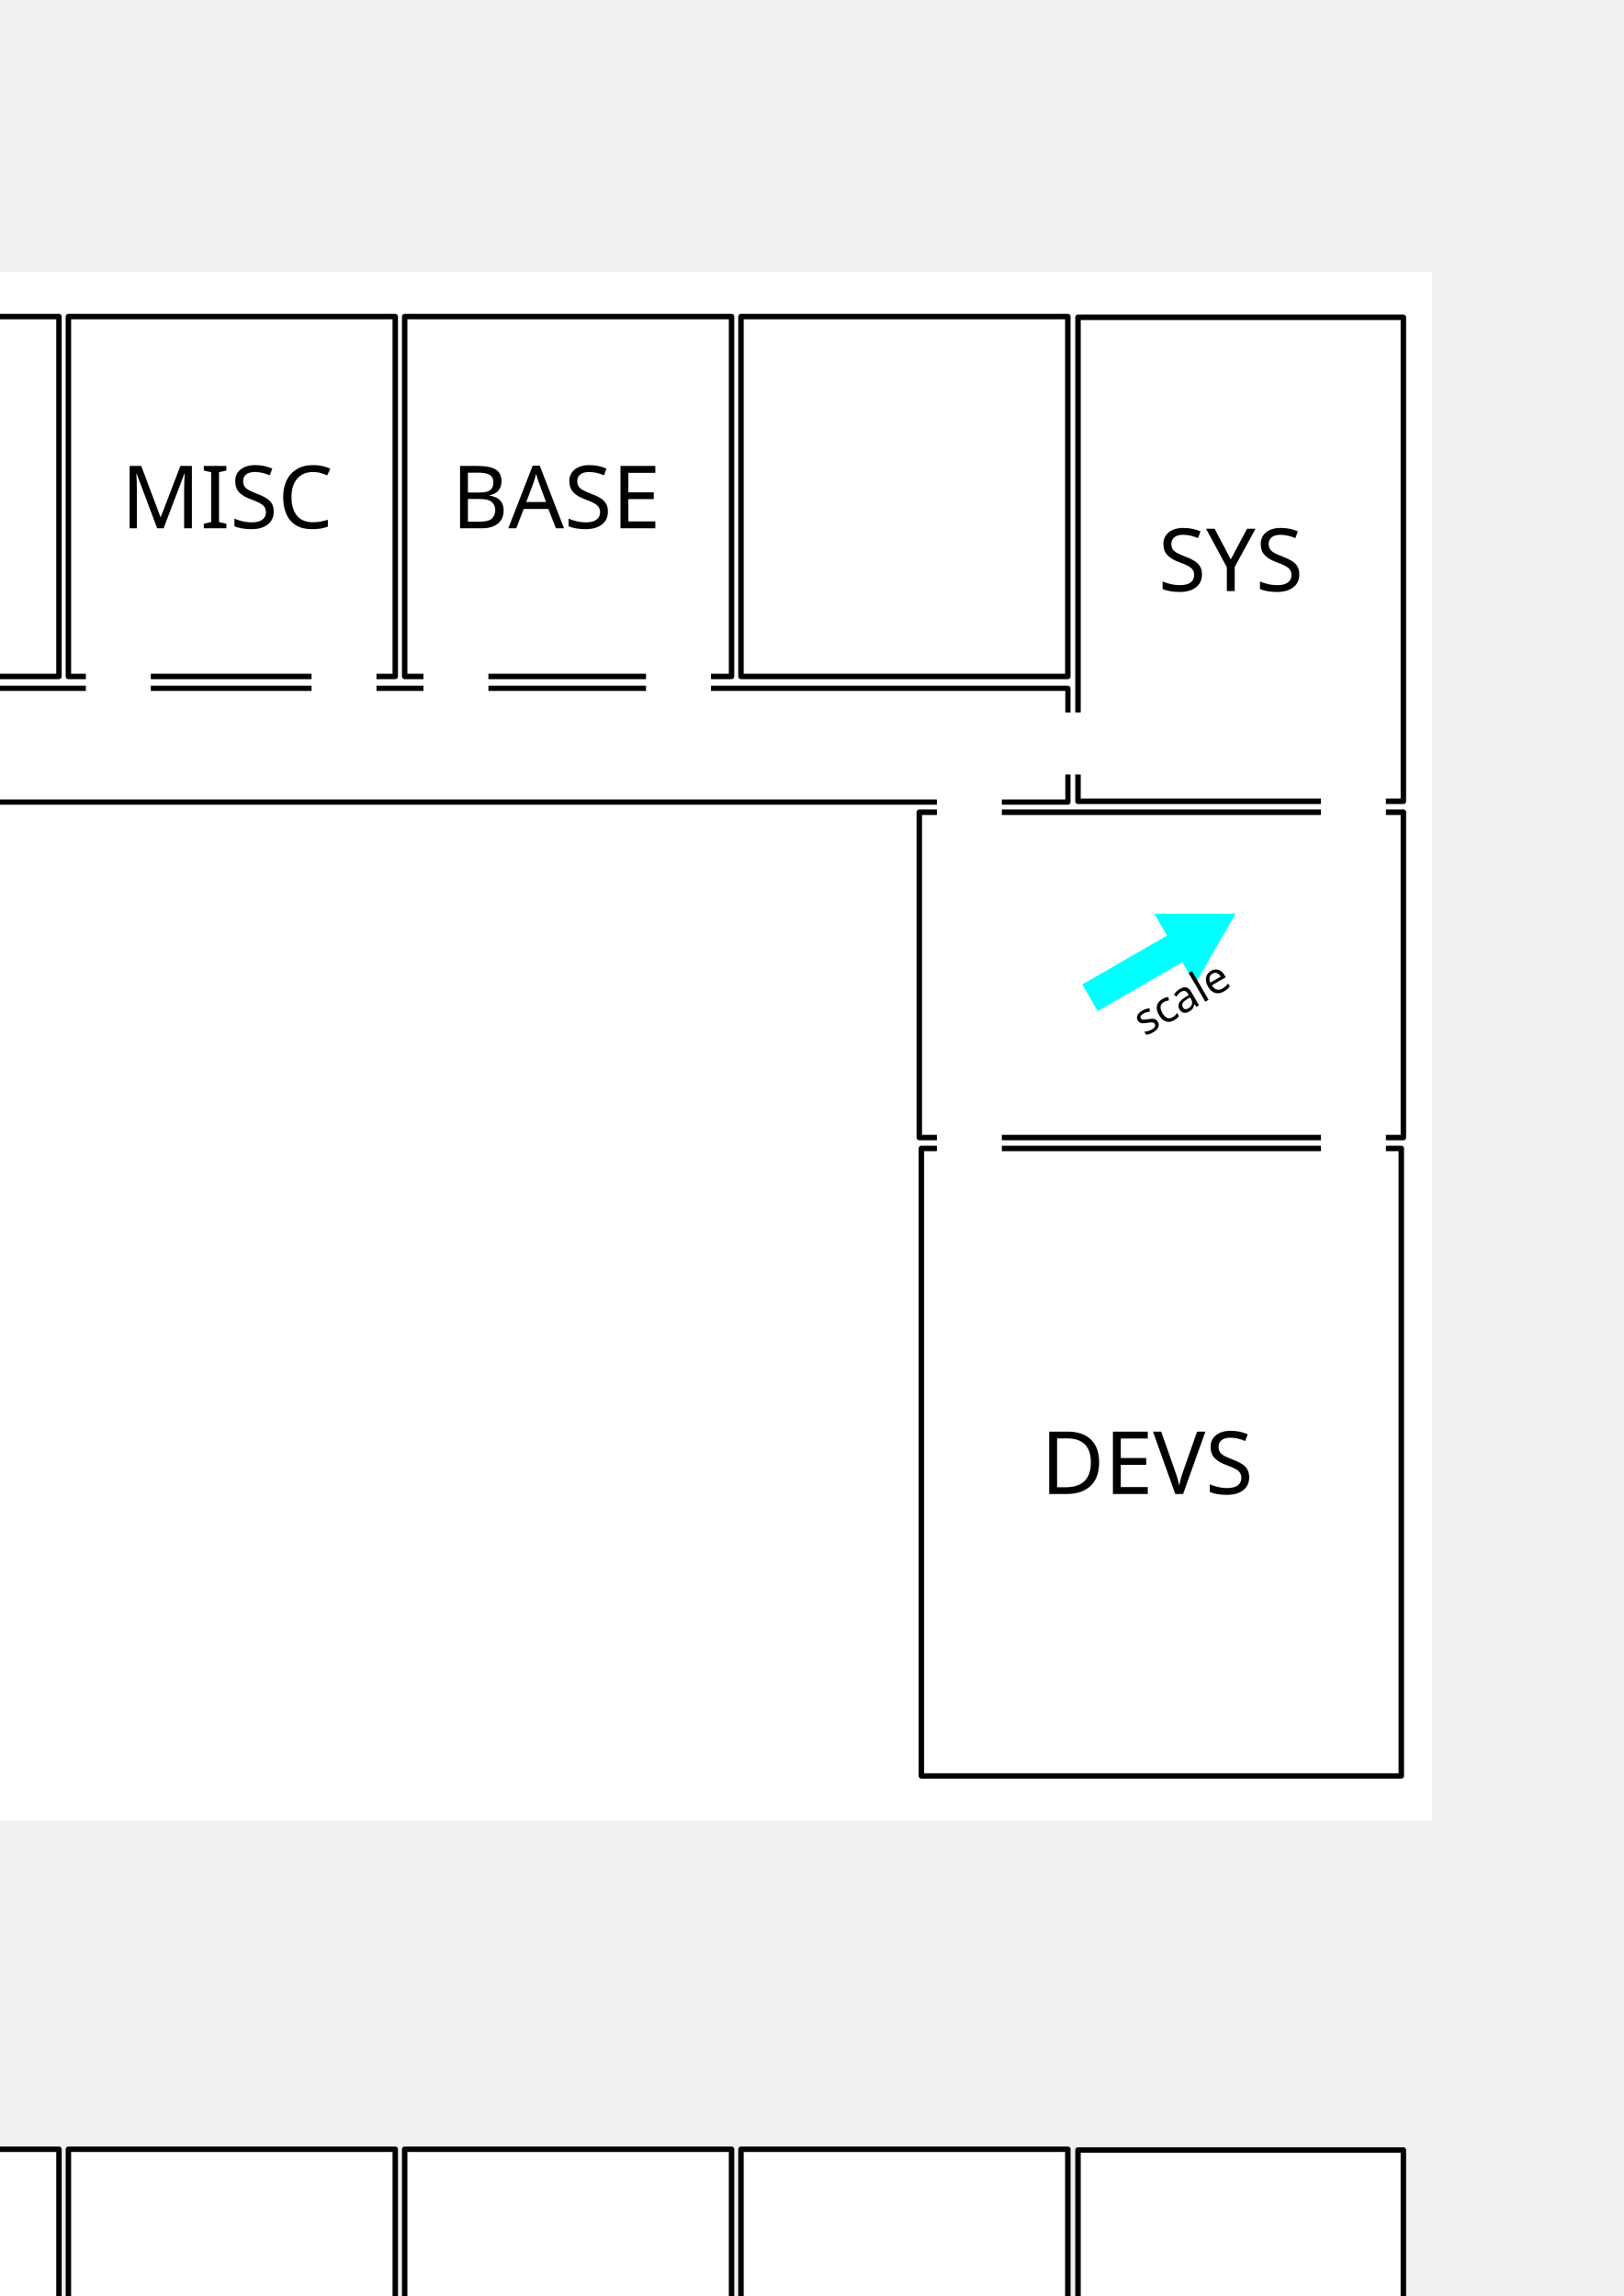
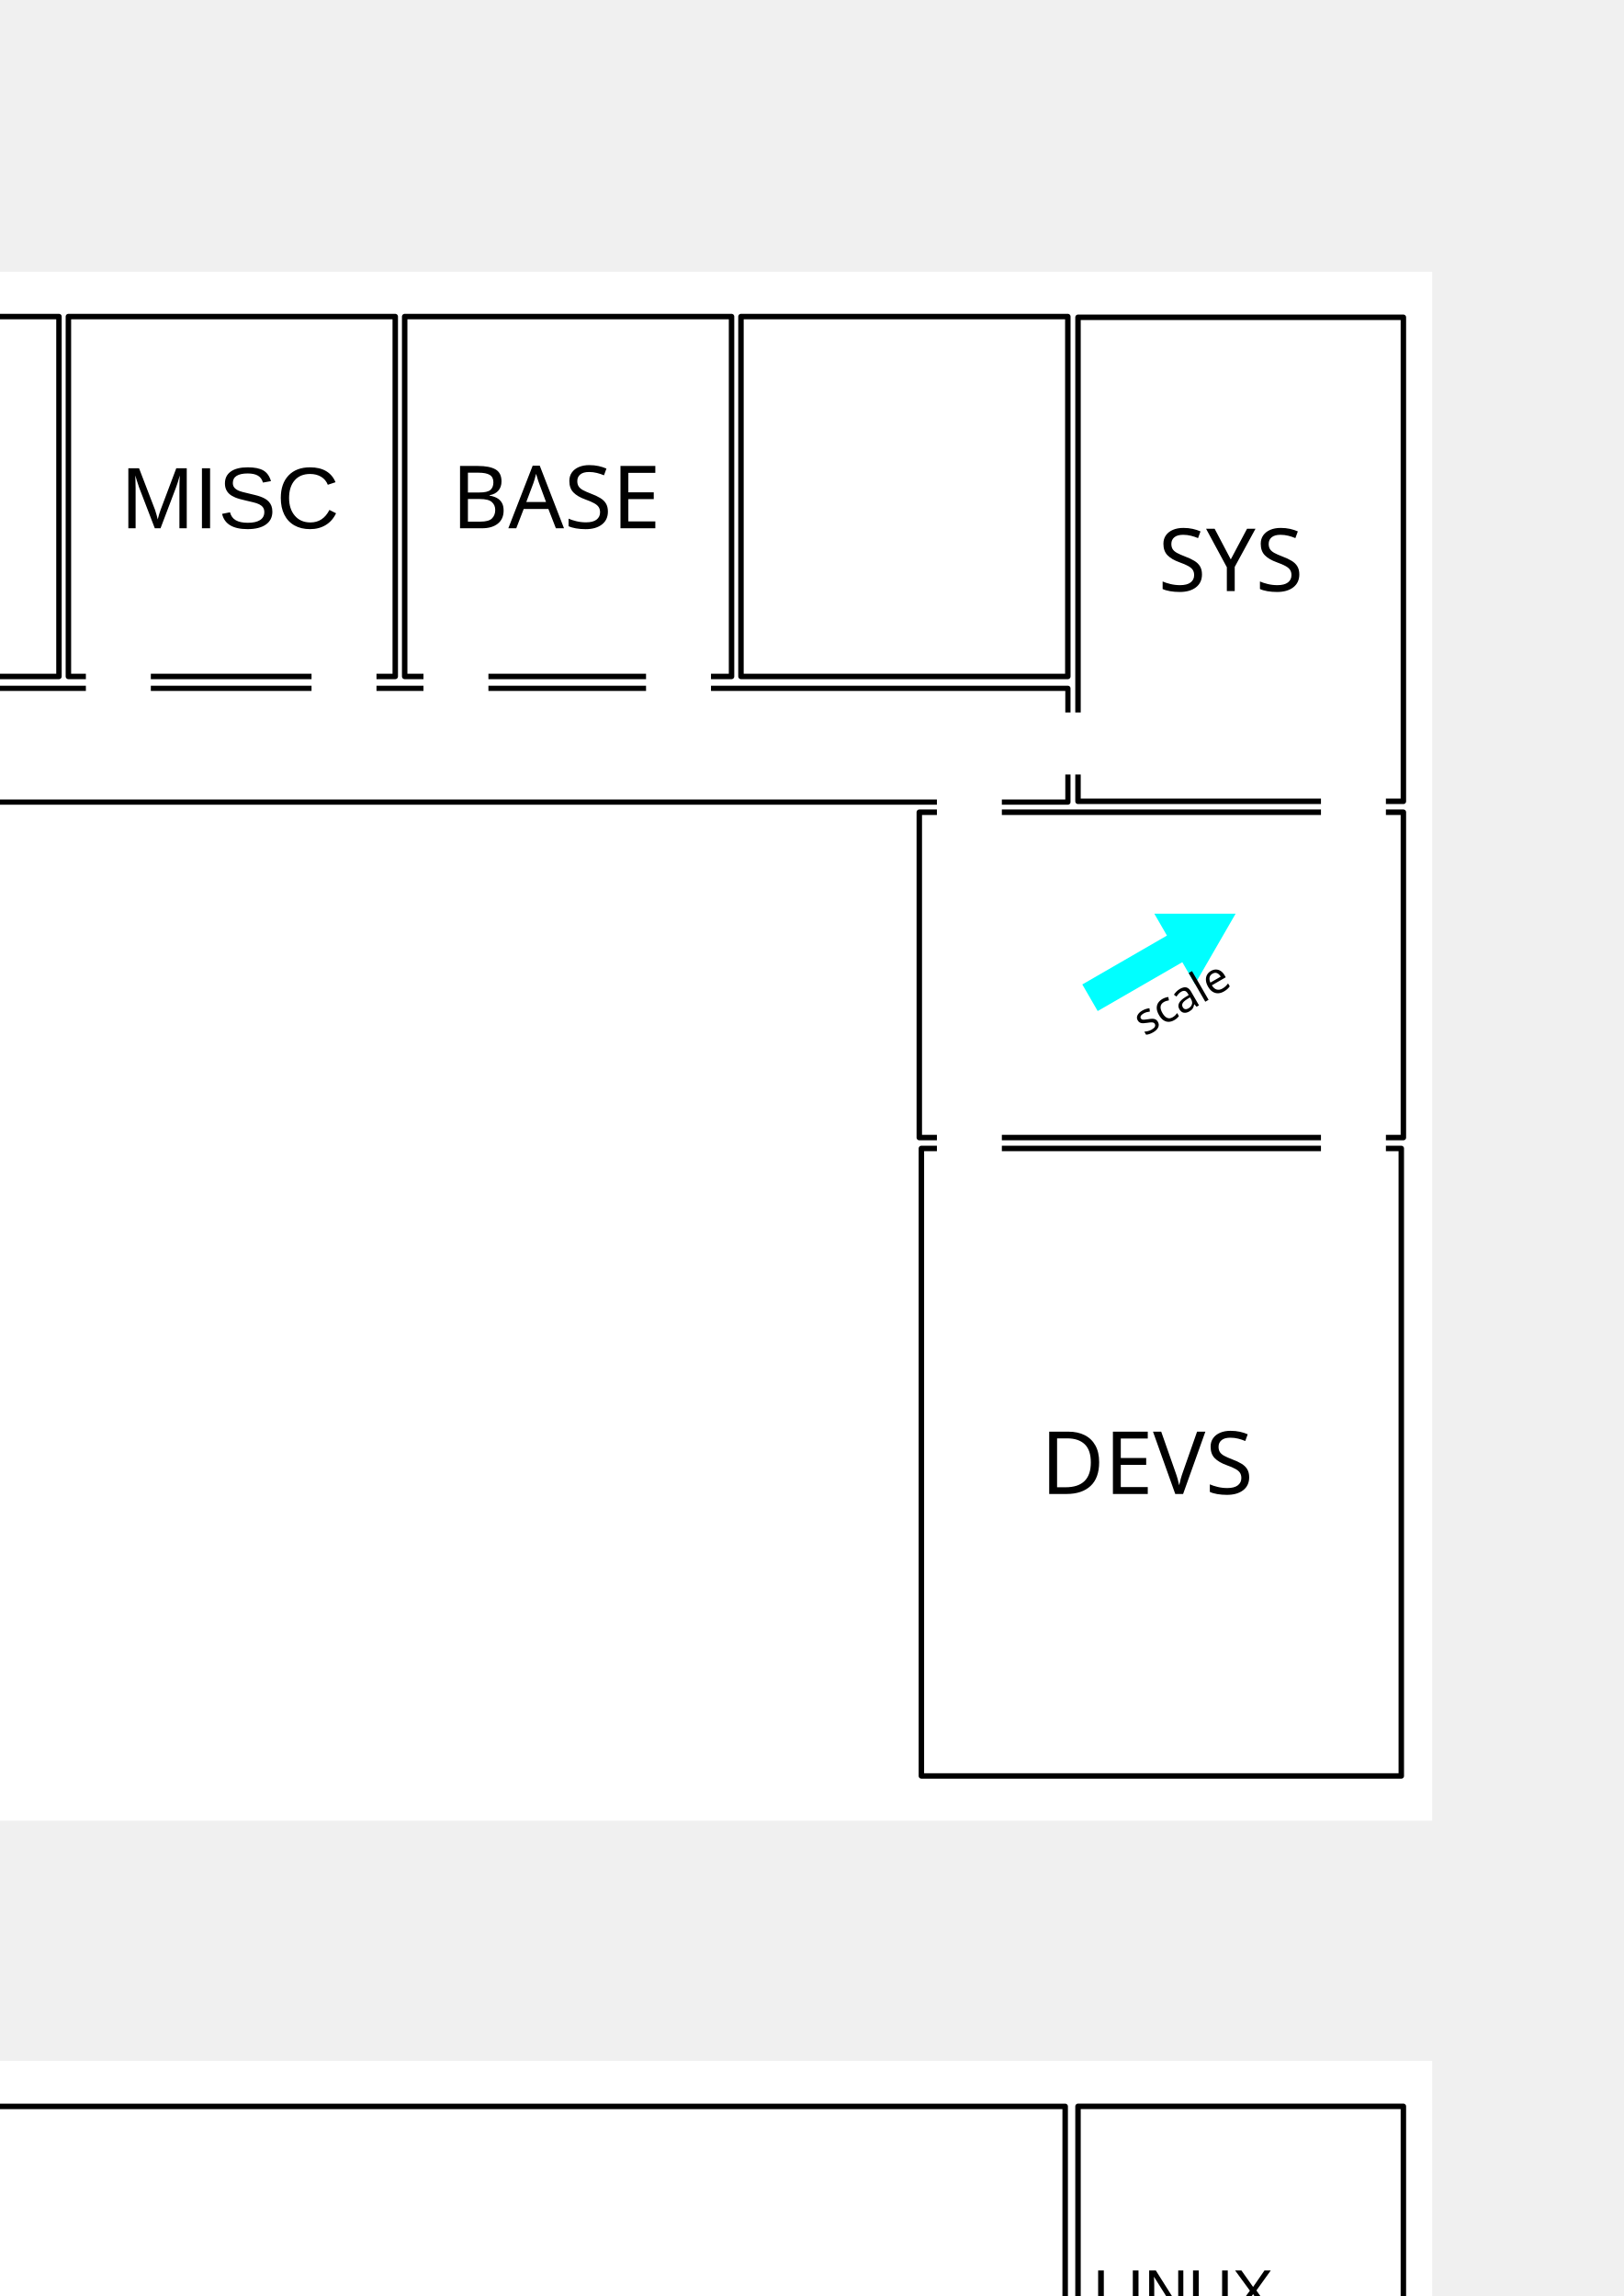
<svg xmlns="http://www.w3.org/2000/svg" width="210mm" height="297mm" viewBox="0 0 744.094 1052.362" id="svg2" version="1.1">
  <defs id="defs4" />
  <g id="layer1">
    <rect style="opacity:1;fill:#ffffff;fill-opacity:1;stroke:none;stroke-width:2.5;stroke-linecap:round;stroke-linejoin:round;stroke-miterlimit:4;stroke-dasharray:none;stroke-opacity:1" id="rect4279" width="946.109" height="709.935" x="-289.761" y="124.584" />
    <g id="g4281">
      <rect y="145.441" x="-276.54" height="221.842" width="149.111" id="rect4136" style="opacity:1;fill:#ffffff;fill-opacity:1;stroke:#000000;stroke-width:2.5;stroke-linecap:round;stroke-linejoin:round;stroke-miterlimit:4;stroke-dasharray:none;stroke-opacity:1" />
      <rect style="opacity:1;fill:#ffffff;fill-opacity:1;stroke:#000000;stroke-width:2.5;stroke-linecap:round;stroke-linejoin:round;stroke-miterlimit:4;stroke-dasharray:none;stroke-opacity:1" id="rect4138" width="149.111" height="221.842" x="494.016" y="145.441" />
      <rect y="145.101" x="339.565" height="164.942" width="149.79" id="rect4140" style="opacity:1;fill:#ffffff;fill-opacity:1;stroke:#000000;stroke-width:2.5;stroke-linecap:round;stroke-linejoin:round;stroke-miterlimit:4;stroke-dasharray:none;stroke-opacity:1" />
      <rect style="opacity:1;fill:#ffffff;fill-opacity:1;stroke:#000000;stroke-width:2.5;stroke-linecap:round;stroke-linejoin:round;stroke-miterlimit:4;stroke-dasharray:none;stroke-opacity:1" id="rect4142" width="149.79" height="164.942" x="185.454" y="145.101" />
      <rect y="145.101" x="31.343" height="164.942" width="149.79" id="rect4144" style="opacity:1;fill:#ffffff;fill-opacity:1;stroke:#000000;stroke-width:2.5;stroke-linecap:round;stroke-linejoin:round;stroke-miterlimit:4;stroke-dasharray:none;stroke-opacity:1" />
      <rect style="opacity:1;fill:#ffffff;fill-opacity:1;stroke:#000000;stroke-width:2.5;stroke-linecap:round;stroke-linejoin:round;stroke-miterlimit:4;stroke-dasharray:none;stroke-opacity:1" id="rect4146" width="149.79" height="164.942" x="-122.768" y="145.101" />
      <rect transform="matrix(0,1,-1,0,0,0)" style="opacity:1;fill:#ffffff;fill-opacity:1;stroke:#000000;stroke-width:2.5;stroke-linecap:round;stroke-linejoin:round;stroke-miterlimit:4;stroke-dasharray:none;stroke-opacity:1" id="rect4148" width="149.111" height="221.842" x="372.283" y="54.698" />
      <rect y="-643.127" x="372.283" height="221.842" width="149.111" id="rect4150" style="opacity:1;fill:#ffffff;fill-opacity:1;stroke:#000000;stroke-width:2.5;stroke-linecap:round;stroke-linejoin:round;stroke-miterlimit:4;stroke-dasharray:none;stroke-opacity:1" transform="matrix(0,1,-1,0,0,0)" />
      <rect transform="matrix(0,1,-1,0,0,0)" style="opacity:1;fill:#ffffff;fill-opacity:1;stroke:#000000;stroke-width:2.5;stroke-linecap:round;stroke-linejoin:round;stroke-miterlimit:4;stroke-dasharray:none;stroke-opacity:1" id="rect4152" width="287.608" height="219.928" x="526.394" y="-642.17" />
      <rect y="55.655" x="526.394" height="219.928" width="287.608" id="rect4154" style="opacity:1;fill:#ffffff;fill-opacity:1;stroke:#000000;stroke-width:2.5;stroke-linecap:round;stroke-linejoin:round;stroke-miterlimit:4;stroke-dasharray:none;stroke-opacity:1" transform="matrix(0,1,-1,0,0,0)" />
      <rect y="315.503" x="-122.804" height="52.127" width="612.195" id="rect4156" style="opacity:1;fill:#ffffff;fill-opacity:1;stroke:#000000;stroke-width:2.392;stroke-linecap:round;stroke-linejoin:round;stroke-miterlimit:4;stroke-dasharray:none;stroke-opacity:1" />
      <text id="text4158" y="684.759" x="476.943" style="font-style:normal;font-weight:normal;font-size:40px;line-height:125%;font-family:Sans;letter-spacing:0px;word-spacing:0px;fill:#000000;fill-opacity:1;stroke:none;stroke-width:1px;stroke-linecap:butt;stroke-linejoin:miter;stroke-opacity:1" xml:space="preserve">
        <tspan y="684.759" x="476.943" id="tspan4160">DEVS</tspan>
      </text>
      <text id="text4162" y="270.923" x="530.749" style="font-style:normal;font-weight:normal;font-size:40px;line-height:125%;font-family:Sans;letter-spacing:0px;word-spacing:0px;fill:#000000;fill-opacity:1;stroke:none;stroke-width:1px;stroke-linecap:butt;stroke-linejoin:miter;stroke-opacity:1" xml:space="preserve">
        <tspan y="270.923" x="530.749" id="tspan4164">SYS</tspan>
      </text>
      <text id="text4166" y="242.133" x="206.951" style="font-style:normal;font-weight:normal;font-size:40px;line-height:125%;font-family:Sans;letter-spacing:0px;word-spacing:0px;fill:#000000;fill-opacity:1;stroke:none;stroke-width:1px;stroke-linecap:butt;stroke-linejoin:miter;stroke-opacity:1" xml:space="preserve">
        <tspan y="242.133" x="206.951" id="tspan4168">BASE</tspan>
      </text>
      <text id="text4170" y="242.133" x="55.535" style="font-style:normal;font-weight:normal;font-size:40px;line-height:125%;font-family:Sans;letter-spacing:0px;word-spacing:0px;fill:#000000;fill-opacity:1;stroke:none;stroke-width:1px;stroke-linecap:butt;stroke-linejoin:miter;stroke-opacity:1" xml:space="preserve">
-         <tspan y="242.133" x="55.535" id="tspan4172">MISC</tspan>
+         <tspan y="242.133" x="55.535" id="tspan4172" style="-inkscape-font-specification:'Liberation Sans';font-family:'Liberation Sans';font-weight:normal;font-style:normal;font-stretch:normal;font-variant:normal">MISC</tspan>
      </text>
      <rect y="297.134" x="142.771" height="28.457" width="29.762" id="rect4174" style="opacity:1;fill:#ffffff;fill-opacity:1;stroke:none;stroke-width:2.043;stroke-linecap:round;stroke-linejoin:round;stroke-miterlimit:4;stroke-dasharray:none;stroke-opacity:1" />
      <rect style="opacity:1;fill:#ffffff;fill-opacity:1;stroke:none;stroke-width:2.043;stroke-linecap:round;stroke-linejoin:round;stroke-miterlimit:4;stroke-dasharray:none;stroke-opacity:1" id="rect4176" width="29.762" height="28.457" x="194.064" y="297.134" />
      <rect y="355.134" x="429.357" height="28.457" width="29.762" id="rect4178" style="opacity:1;fill:#ffffff;fill-opacity:1;stroke:none;stroke-width:2.043;stroke-linecap:round;stroke-linejoin:round;stroke-miterlimit:4;stroke-dasharray:none;stroke-opacity:1" />
      <rect style="opacity:1;fill:#ffffff;fill-opacity:1;stroke:none;stroke-width:2.043;stroke-linecap:round;stroke-linejoin:round;stroke-miterlimit:4;stroke-dasharray:none;stroke-opacity:1" id="rect4180" width="29.762" height="28.457" x="296.064" y="299.134" />
      <rect y="299.134" x="39.357" height="28.457" width="29.762" id="rect4182" style="opacity:1;fill:#ffffff;fill-opacity:1;stroke:none;stroke-width:2.043;stroke-linecap:round;stroke-linejoin:round;stroke-miterlimit:4;stroke-dasharray:none;stroke-opacity:1" />
      <rect style="opacity:1;fill:#ffffff;fill-opacity:1;stroke:none;stroke-width:2.043;stroke-linecap:round;stroke-linejoin:round;stroke-miterlimit:4;stroke-dasharray:none;stroke-opacity:1" id="rect4184" width="29.762" height="28.457" x="477.357" y="326.548" />
      <rect y="356.548" x="605.357" height="28.457" width="29.762" id="rect4186" style="opacity:1;fill:#ffffff;fill-opacity:1;stroke:none;stroke-width:2.043;stroke-linecap:round;stroke-linejoin:round;stroke-miterlimit:4;stroke-dasharray:none;stroke-opacity:1" />
      <rect style="opacity:1;fill:#ffffff;fill-opacity:1;stroke:none;stroke-width:2.043;stroke-linecap:round;stroke-linejoin:round;stroke-miterlimit:4;stroke-dasharray:none;stroke-opacity:1" id="rect4188" width="29.762" height="28.457" x="605.357" y="508.548" />
      <rect y="508.548" x="429.357" height="28.457" width="29.762" id="rect4190" style="opacity:1;fill:#ffffff;fill-opacity:1;stroke:none;stroke-width:2.043;stroke-linecap:round;stroke-linejoin:round;stroke-miterlimit:4;stroke-dasharray:none;stroke-opacity:1" />
      <g transform="matrix(0.8660254,-0.5,0.5,0.8660254,-147.9885,290.3291)" id="g4204">
        <g id="g4196" transform="matrix(0.3911579,0,0,0.3911579,321.19,291.8083)">
          <rect y="433.362" x="399" height="36" width="143" id="rect4192" style="opacity:1;fill:#00ffff;fill-opacity:1;stroke:none;stroke-width:2.5;stroke-linecap:round;stroke-linejoin:round;stroke-miterlimit:4;stroke-dasharray:none;stroke-opacity:1" />
          <path d="m 596,451.362 -41.25,23.816 -41.25,23.816 0,-47.631 0,-47.631 41.25,23.816 z" id="path4194" style="opacity:1;fill:#00ffff;fill-opacity:1;stroke:none;stroke-width:2.5;stroke-linecap:round;stroke-linejoin:round;stroke-miterlimit:4;stroke-dasharray:none;stroke-opacity:1" />
        </g>
        <text xml:space="preserve" style="font-style:normal;font-weight:normal;font-size:40px;line-height:125%;font-family:Sans;letter-spacing:0px;word-spacing:0px;fill:#000000;fill-opacity:1;stroke:none;stroke-width:1px;stroke-linecap:butt;stroke-linejoin:miter;stroke-opacity:1" x="490" y="496.362" id="text4200">
          <tspan id="tspan4202" x="490" y="496.362" style="font-size:20px">scale</tspan>
        </text>
      </g>
-     </g>
-     <rect y="985.441" x="-276.54" height="221.842" width="149.111" id="rect4211" style="opacity:1;fill:#ffffff;fill-opacity:1;stroke:#000000;stroke-width:2.5;stroke-linecap:round;stroke-linejoin:round;stroke-miterlimit:4;stroke-dasharray:none;stroke-opacity:1" />
-     <rect style="opacity:1;fill:#ffffff;fill-opacity:1;stroke:#000000;stroke-width:2.5;stroke-linecap:round;stroke-linejoin:round;stroke-miterlimit:4;stroke-dasharray:none;stroke-opacity:1" id="rect4213" width="149.111" height="221.842" x="494.016" y="985.441" />
-     <rect y="985.101" x="339.565" height="164.942" width="149.79" id="rect4215" style="opacity:1;fill:#ffffff;fill-opacity:1;stroke:#000000;stroke-width:2.5;stroke-linecap:round;stroke-linejoin:round;stroke-miterlimit:4;stroke-dasharray:none;stroke-opacity:1" />
-     <rect style="opacity:1;fill:#ffffff;fill-opacity:1;stroke:#000000;stroke-width:2.5;stroke-linecap:round;stroke-linejoin:round;stroke-miterlimit:4;stroke-dasharray:none;stroke-opacity:1" id="rect4217" width="149.79" height="164.942" x="185.454" y="985.101" />
-     <rect y="985.101" x="31.343" height="164.942" width="149.79" id="rect4219" style="opacity:1;fill:#ffffff;fill-opacity:1;stroke:#000000;stroke-width:2.5;stroke-linecap:round;stroke-linejoin:round;stroke-miterlimit:4;stroke-dasharray:none;stroke-opacity:1" />
-     <rect style="opacity:1;fill:#ffffff;fill-opacity:1;stroke:#000000;stroke-width:2.5;stroke-linecap:round;stroke-linejoin:round;stroke-miterlimit:4;stroke-dasharray:none;stroke-opacity:1" id="rect4221" width="149.79" height="164.942" x="-122.768" y="985.101" />
-     <rect transform="matrix(0,1,-1,0,0,0)" style="opacity:1;fill:#ffffff;fill-opacity:1;stroke:#000000;stroke-width:2.5;stroke-linecap:round;stroke-linejoin:round;stroke-miterlimit:4;stroke-dasharray:none;stroke-opacity:1" id="rect4223" width="149.111" height="221.842" x="1212.283" y="54.698" />
-     <rect y="-643.127" x="1212.283" height="221.842" width="149.111" id="rect4225" style="opacity:1;fill:#ffffff;fill-opacity:1;stroke:#000000;stroke-width:2.5;stroke-linecap:round;stroke-linejoin:round;stroke-miterlimit:4;stroke-dasharray:none;stroke-opacity:1" transform="matrix(0,1,-1,0,0,0)" />
-     <rect transform="matrix(0,1,-1,0,0,0)" style="opacity:1;fill:#ffffff;fill-opacity:1;stroke:#000000;stroke-width:1.871;stroke-linecap:round;stroke-linejoin:round;stroke-miterlimit:4;stroke-dasharray:none;stroke-opacity:1" id="rect4227" width="288.237" height="122.976" x="1366.08" y="-642.485" />
-     <rect y="152.922" x="1366.08" height="122.976" width="288.237" id="rect4229" style="opacity:1;fill:#ffffff;fill-opacity:1;stroke:#000000;stroke-width:1.871;stroke-linecap:round;stroke-linejoin:round;stroke-miterlimit:4;stroke-dasharray:none;stroke-opacity:1" transform="matrix(0,1,-1,0,0,0)" />
-     <rect y="1155.503" x="-122.804" height="52.127" width="612.195" id="rect4231" style="opacity:1;fill:#ffffff;fill-opacity:1;stroke:#000000;stroke-width:2.392;stroke-linecap:round;stroke-linejoin:round;stroke-miterlimit:4;stroke-dasharray:none;stroke-opacity:1" />
-     <rect y="1137.133" x="142.771" height="28.457" width="29.762" id="rect4249" style="opacity:1;fill:#ffffff;fill-opacity:1;stroke:none;stroke-width:2.043;stroke-linecap:round;stroke-linejoin:round;stroke-miterlimit:4;stroke-dasharray:none;stroke-opacity:1" />
-     <rect style="opacity:1;fill:#ffffff;fill-opacity:1;stroke:none;stroke-width:2.043;stroke-linecap:round;stroke-linejoin:round;stroke-miterlimit:4;stroke-dasharray:none;stroke-opacity:1" id="rect4251" width="29.762" height="28.457" x="194.064" y="1137.133" />
-     <rect y="1195.133" x="429.357" height="28.457" width="29.762" id="rect4253" style="opacity:1;fill:#ffffff;fill-opacity:1;stroke:none;stroke-width:2.043;stroke-linecap:round;stroke-linejoin:round;stroke-miterlimit:4;stroke-dasharray:none;stroke-opacity:1" />
-     <rect style="opacity:1;fill:#ffffff;fill-opacity:1;stroke:none;stroke-width:2.043;stroke-linecap:round;stroke-linejoin:round;stroke-miterlimit:4;stroke-dasharray:none;stroke-opacity:1" id="rect4255" width="29.762" height="28.457" x="296.064" y="1139.133" />
-     <rect y="1139.133" x="39.357" height="28.457" width="29.762" id="rect4257" style="opacity:1;fill:#ffffff;fill-opacity:1;stroke:none;stroke-width:2.043;stroke-linecap:round;stroke-linejoin:round;stroke-miterlimit:4;stroke-dasharray:none;stroke-opacity:1" />
-     <rect style="opacity:1;fill:#ffffff;fill-opacity:1;stroke:none;stroke-width:2.043;stroke-linecap:round;stroke-linejoin:round;stroke-miterlimit:4;stroke-dasharray:none;stroke-opacity:1" id="rect4259" width="29.762" height="28.457" x="477.357" y="1166.548" />
-     <rect y="1196.548" x="605.357" height="28.457" width="29.762" id="rect4261" style="opacity:1;fill:#ffffff;fill-opacity:1;stroke:none;stroke-width:2.043;stroke-linecap:round;stroke-linejoin:round;stroke-miterlimit:4;stroke-dasharray:none;stroke-opacity:1" />
-     <g transform="matrix(0.8660254,-0.5,0.5,0.8660254,-147.9885,1130.329)" id="g4267">
-       <g id="g4269" transform="matrix(0.3911579,0,0,0.3911579,321.19,291.8083)">
-         <rect y="433.362" x="399" height="36" width="143" id="rect4271" style="opacity:1;fill:#00ffff;fill-opacity:1;stroke:none;stroke-width:2.5;stroke-linecap:round;stroke-linejoin:round;stroke-miterlimit:4;stroke-dasharray:none;stroke-opacity:1" />
-         <path d="m 596,451.362 -41.25,23.816 -41.25,23.816 0,-47.631 0,-47.631 41.25,23.816 z" id="path4273" style="opacity:1;fill:#00ffff;fill-opacity:1;stroke:none;stroke-width:2.5;stroke-linecap:round;stroke-linejoin:round;stroke-miterlimit:4;stroke-dasharray:none;stroke-opacity:1" />
-       </g>
-       <text xml:space="preserve" style="font-style:normal;font-weight:normal;font-size:40px;line-height:125%;font-family:Sans;letter-spacing:0px;word-spacing:0px;fill:#000000;fill-opacity:1;stroke:none;stroke-width:1px;stroke-linecap:butt;stroke-linejoin:miter;stroke-opacity:1" x="490" y="496.362" id="text4275">
-         <tspan id="tspan4277" x="490" y="496.362" style="font-size:20px">scale</tspan>
+       <text xml:space="preserve" style="font-style:normal;font-weight:normal;font-size:40px;line-height:125%;font-family:Sans;letter-spacing:0px;word-spacing:0px;fill:#000000;fill-opacity:1;stroke:none;stroke-width:1px;stroke-linecap:butt;stroke-linejoin:miter;stroke-opacity:1;opacity:0;" x="493.594" y="1064.362" id="text5231">
+         <tspan id="tspan5233" x="440" y="1064.362" style="text-anchor:middle;text-align:center;fill:#000000;fill-opacity:1;opacity:1;">AREA</tspan>
+         <tspan x="440" y="1114.362" id="tspan5235" style="text-anchor:middle;text-align:center;fill:#000000;fill-opacity:1;opacity:1;">LIP</tspan>
      </text>
    </g>
+     <rect y="944.584" x="-289.761" height="709.935" width="946.109" id="rect5123" style="opacity:1;fill:#ffffff;fill-opacity:1;stroke:none;stroke-width:2.5;stroke-linecap:round;stroke-linejoin:round;stroke-miterlimit:4;stroke-dasharray:none;stroke-opacity:1" />
+     <rect y="965.441" x="-276.54" height="221.842" width="149.111" id="rect5127" style="opacity:1;fill:#ffffff;fill-opacity:1;stroke:#000000;stroke-width:2.5;stroke-linecap:round;stroke-linejoin:round;stroke-miterlimit:4;stroke-dasharray:none;stroke-opacity:1" />
+     <rect style="opacity:1;fill:#ffffff;fill-opacity:1;stroke:#000000;stroke-width:2.5;stroke-linecap:round;stroke-linejoin:round;stroke-miterlimit:4;stroke-dasharray:none;stroke-opacity:1" id="rect5129" width="149.111" height="221.842" x="494.016" y="965.441" />
+     <rect transform="matrix(0,1,-1,0,0,0)" style="opacity:1;fill:#ffffff;fill-opacity:1;stroke:#000000;stroke-width:2.5;stroke-linecap:round;stroke-linejoin:round;stroke-miterlimit:4;stroke-dasharray:none;stroke-opacity:1" id="rect5139" width="149.111" height="221.842" x="1192.283" y="54.698" />
+     <rect y="-643.127" x="1192.283" height="221.842" width="149.111" id="rect5141" style="opacity:1;fill:#ffffff;fill-opacity:1;stroke:#000000;stroke-width:2.5;stroke-linecap:round;stroke-linejoin:round;stroke-miterlimit:4;stroke-dasharray:none;stroke-opacity:1" transform="matrix(0,1,-1,0,0,0)" />
+     <rect transform="matrix(0,1,-1,0,0,0)" style="opacity:1;fill:#ffffff;fill-opacity:1;stroke:#000000;stroke-width:2.5;stroke-linecap:round;stroke-linejoin:round;stroke-miterlimit:4;stroke-dasharray:none;stroke-opacity:1" id="rect5143" width="287.608" height="219.928" x="1346.394" y="-642.17" />
+     <rect y="55.655" x="1346.394" height="219.928" width="287.608" id="rect5145" style="opacity:1;fill:#ffffff;fill-opacity:1;stroke:#000000;stroke-width:2.5;stroke-linecap:round;stroke-linejoin:round;stroke-miterlimit:4;stroke-dasharray:none;stroke-opacity:1" transform="matrix(0,1,-1,0,0,0)" />
+     <rect y="965.464" x="-121.551" height="220.913" width="609.689" id="rect5147" style="opacity:1;fill:#ffffff;fill-opacity:1;stroke:#000000;stroke-width:2.517;stroke-linecap:round;stroke-linejoin:round;stroke-miterlimit:4;stroke-dasharray:none;stroke-opacity:1" />
+     <rect y="1175.133" x="429.357" height="28.457" width="29.762" id="rect5169" style="opacity:1;fill:#ffffff;fill-opacity:1;stroke:none;stroke-width:2.043;stroke-linecap:round;stroke-linejoin:round;stroke-miterlimit:4;stroke-dasharray:none;stroke-opacity:1" />
+     <rect style="opacity:1;fill:#ffffff;fill-opacity:1;stroke:none;stroke-width:2.043;stroke-linecap:round;stroke-linejoin:round;stroke-miterlimit:4;stroke-dasharray:none;stroke-opacity:1" id="rect5175" width="29.762" height="28.457" x="475.357" y="1138.548" />
+     <g transform="matrix(0.8660254,-0.5,0.5,0.8660254,-147.9885,1110.329)" id="g5183">
+       <g id="g5185" transform="matrix(0.3911579,0,0,0.3911579,321.19,291.8083)">
+         <rect y="433.362" x="399" height="36" width="143" id="rect5187" style="opacity:1;fill:#00ffff;fill-opacity:1;stroke:none;stroke-width:2.5;stroke-linecap:round;stroke-linejoin:round;stroke-miterlimit:4;stroke-dasharray:none;stroke-opacity:1" />
+         <path d="m 596,451.362 -41.25,23.816 -41.25,23.816 0,-47.631 0,-47.631 41.25,23.816 z" id="path5189" style="opacity:1;fill:#00ffff;fill-opacity:1;stroke:none;stroke-width:2.5;stroke-linecap:round;stroke-linejoin:round;stroke-miterlimit:4;stroke-dasharray:none;stroke-opacity:1" />
+       </g>
+       <text xml:space="preserve" style="font-style:normal;font-weight:normal;font-size:40px;line-height:125%;font-family:Sans;letter-spacing:0px;word-spacing:0px;fill:#000000;fill-opacity:1;stroke:none;stroke-width:1px;stroke-linecap:butt;stroke-linejoin:miter;stroke-opacity:1" x="490" y="496.362" id="text5191">
+         <tspan id="tspan5193" x="490" y="496.362" style="font-size:20px">scale</tspan>
+       </text>
+     </g>
+     <rect style="opacity:1;fill:#ffffff;fill-opacity:1;stroke:none;stroke-width:2.043;stroke-linecap:round;stroke-linejoin:round;stroke-miterlimit:4;stroke-dasharray:none;stroke-opacity:1" id="rect5229" width="29.762" height="28.457" x="405.357" y="1251.133" />
+     <text xml:space="preserve" style="font-style:normal;font-weight:normal;font-size:28.037px;line-height:93%;font-family:Sans;letter-spacing:0px;word-spacing:0px;fill:#000000;fill-opacity:1;stroke:none;stroke-width:1px;stroke-linecap:butt;stroke-linejoin:miter;stroke-opacity:1" x="567.75" y="1059.932" id="text5237">
+       <tspan x="567.75" y="1059.932" id="tspan5241" style="font-style:normal;font-variant:normal;font-weight:normal;font-stretch:normal;line-height:93%;font-family:'Liberation Sans';-inkscape-font-specification:'Liberation Sans';text-align:center;text-anchor:middle">LINUX</tspan>
+       <tspan x="567.75" y="1092.752" style="font-style:normal;font-variant:normal;font-weight:normal;font-stretch:normal;line-height:93%;font-family:'Liberation Sans';-inkscape-font-specification:'Liberation Sans';text-align:center;text-anchor:middle" id="tspan5245">INSTALL</tspan>
+       <tspan x="567.75" y="1125.572" style="font-style:normal;font-variant:normal;font-weight:normal;font-stretch:normal;line-height:93%;font-family:'Liberation Sans';-inkscape-font-specification:'Liberation Sans';text-align:center;text-anchor:middle" id="tspan5247">PARTY</tspan>
+     </text>
+     <text xml:space="preserve" style="font-style:normal;font-weight:normal;font-size:40px;line-height:93%;font-family:Sans;letter-spacing:0px;word-spacing:0px;fill:#000000;fill-opacity:1;stroke:none;stroke-width:1px;stroke-linecap:butt;stroke-linejoin:miter;stroke-opacity:1" x="317.908" y="1136.362" id="text5249">
+       <tspan id="tspan5251" x="317.908" y="1136.362" style="font-style:normal;font-variant:normal;font-weight:normal;font-stretch:normal;line-height:93%;font-family:'Liberation Sans';-inkscape-font-specification:'Liberation Sans';text-align:center;text-anchor:middle">INFO</tspan>
+       <tspan x="317.908" y="1173.562" id="tspan5253" style="font-style:normal;font-variant:normal;font-weight:normal;font-stretch:normal;line-height:93%;font-family:'Liberation Sans';-inkscape-font-specification:'Liberation Sans';text-align:center;text-anchor:middle">GADGETS</tspan>
+     </text>
+     <path style="opacity:1;fill:#000000;fill-opacity:1;stroke:none;stroke-width:2.5;stroke-linecap:round;stroke-linejoin:round;stroke-miterlimit:4;stroke-dasharray:none;stroke-opacity:1" id="path5257" d="m 314.522,1722.565 -128.522,0 -128.522,0 L 121.739,1611.261 186,1499.957 250.261,1611.261 Z" transform="matrix(1,0,0,0.4070275,-2.706337,894.2204)" />
+     <rect style="opacity:1;fill:#000000;fill-opacity:1;stroke:none;stroke-width:2.5;stroke-linecap:round;stroke-linejoin:round;stroke-miterlimit:4;stroke-dasharray:none;stroke-opacity:1" id="rect5259" width="69.296" height="117.38" x="148.645" y="1572.793" />
  </g>
</svg>
